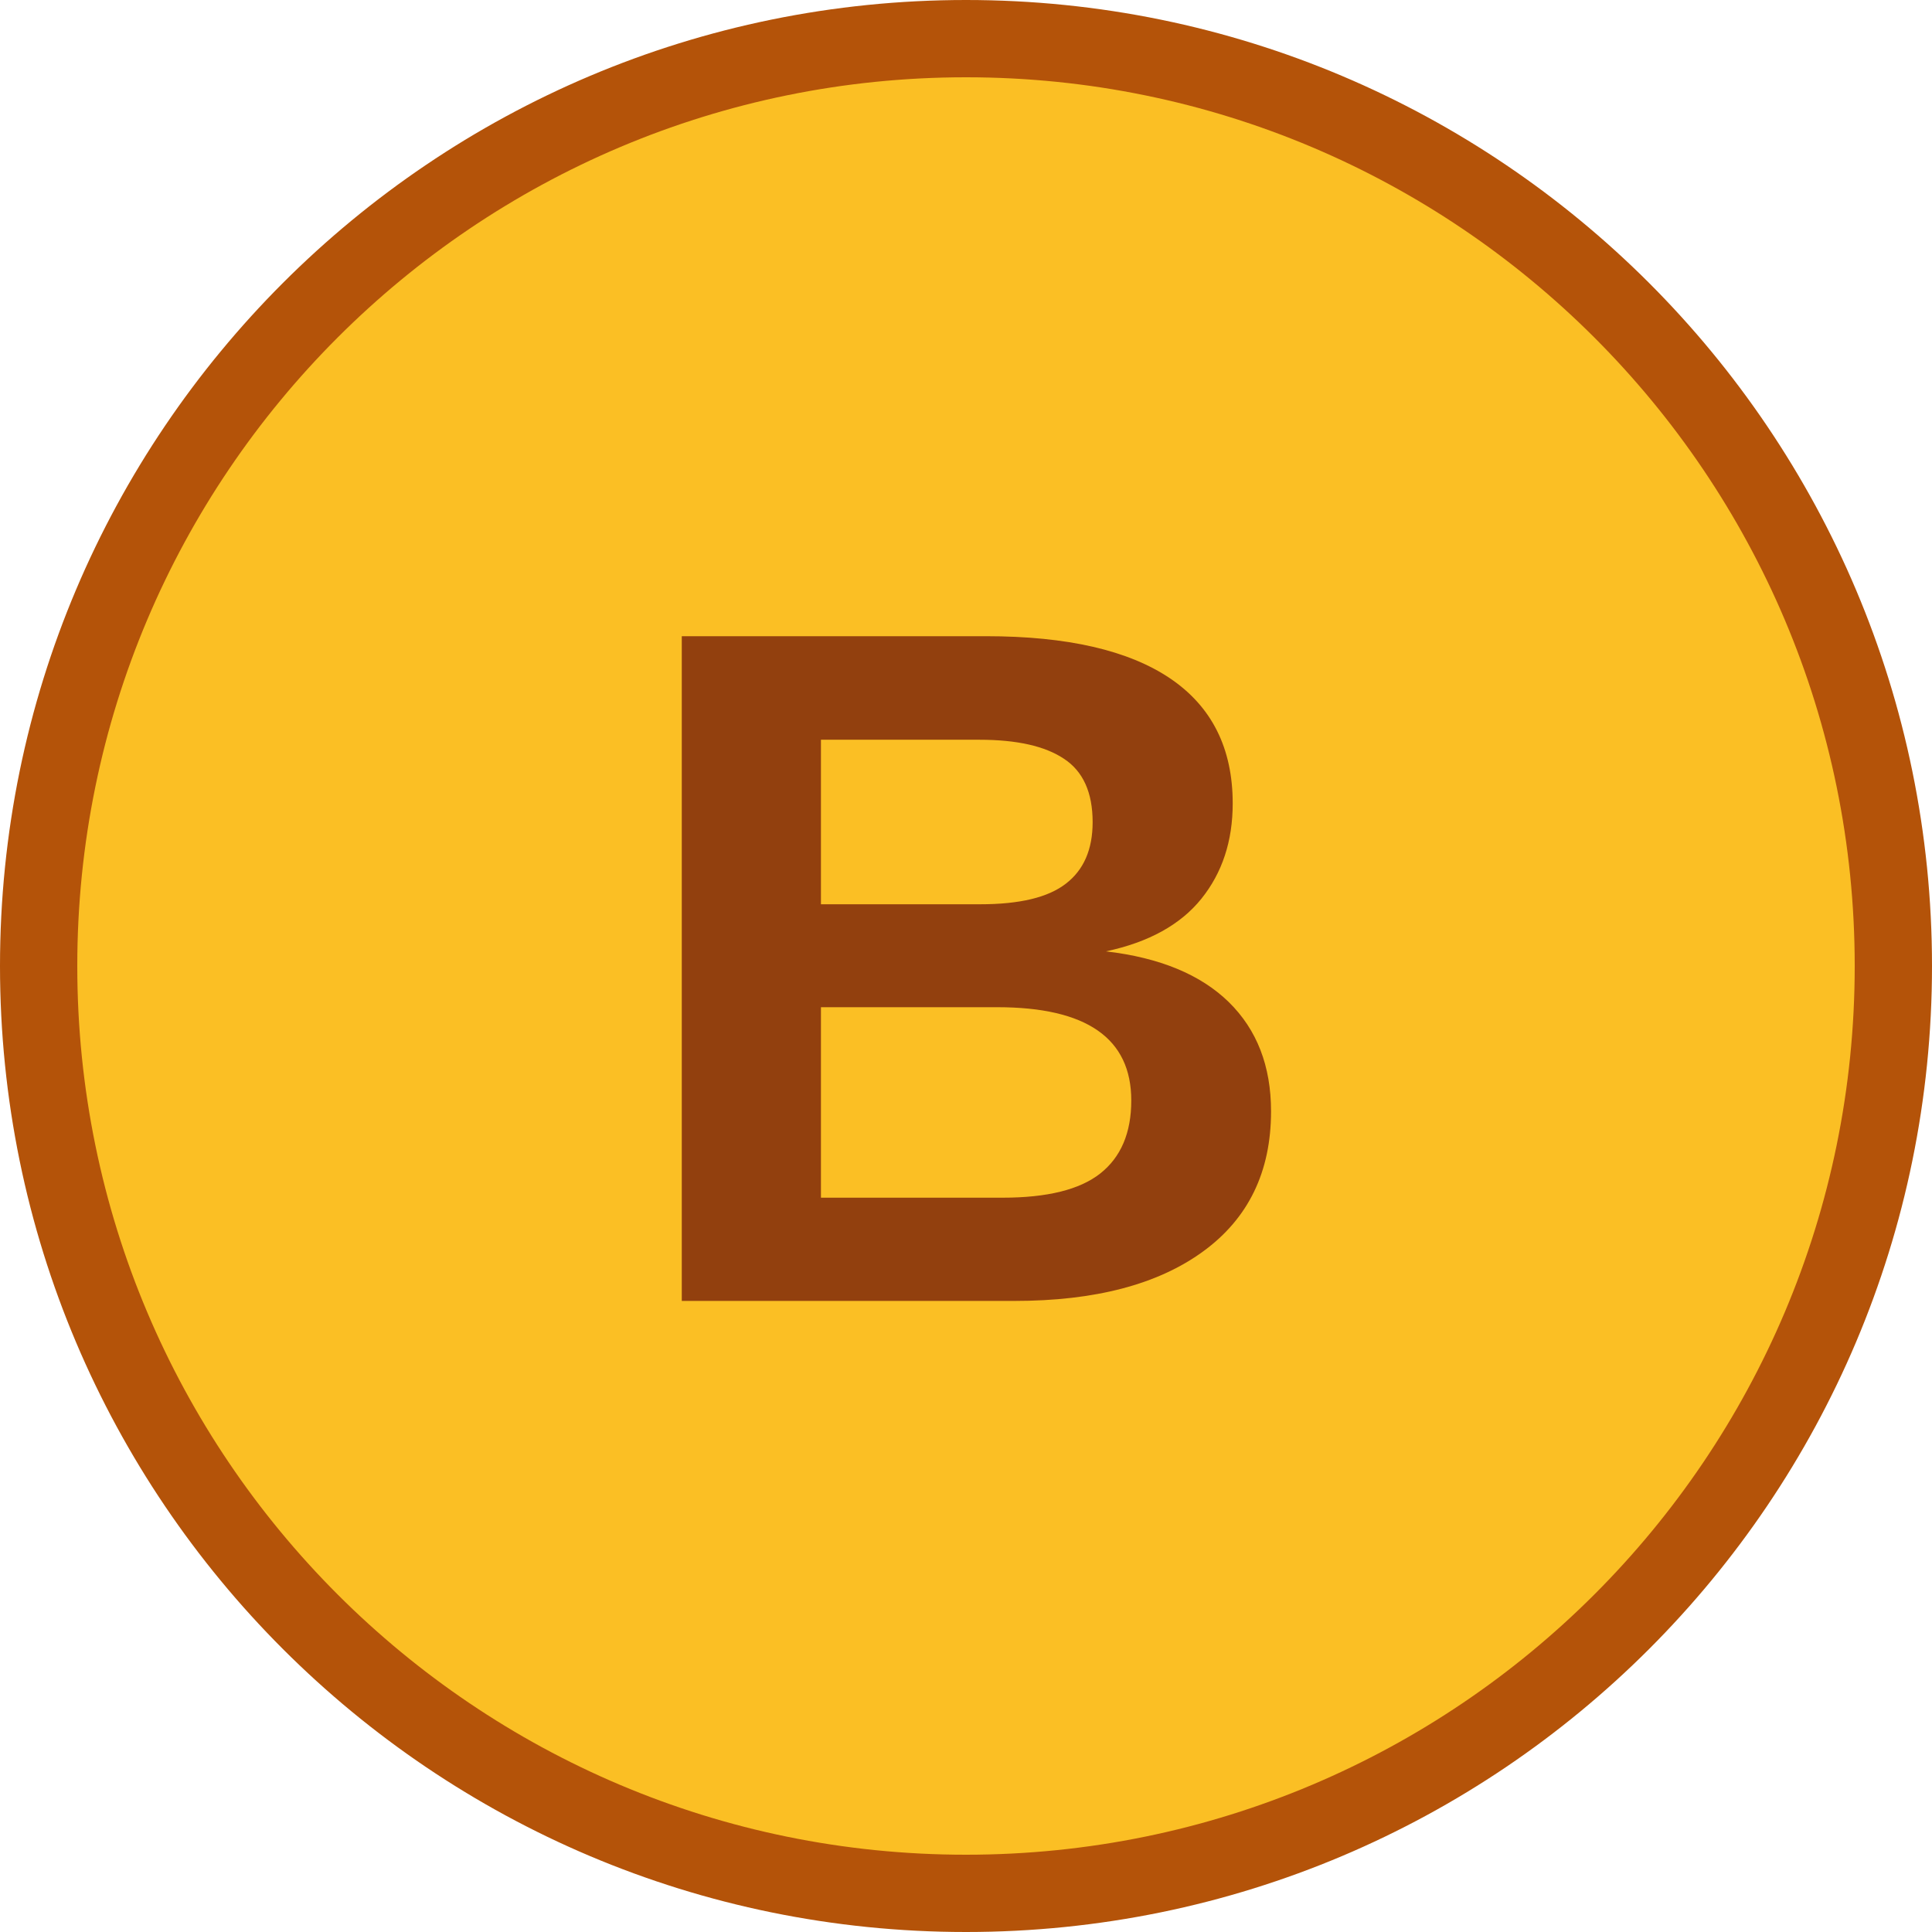
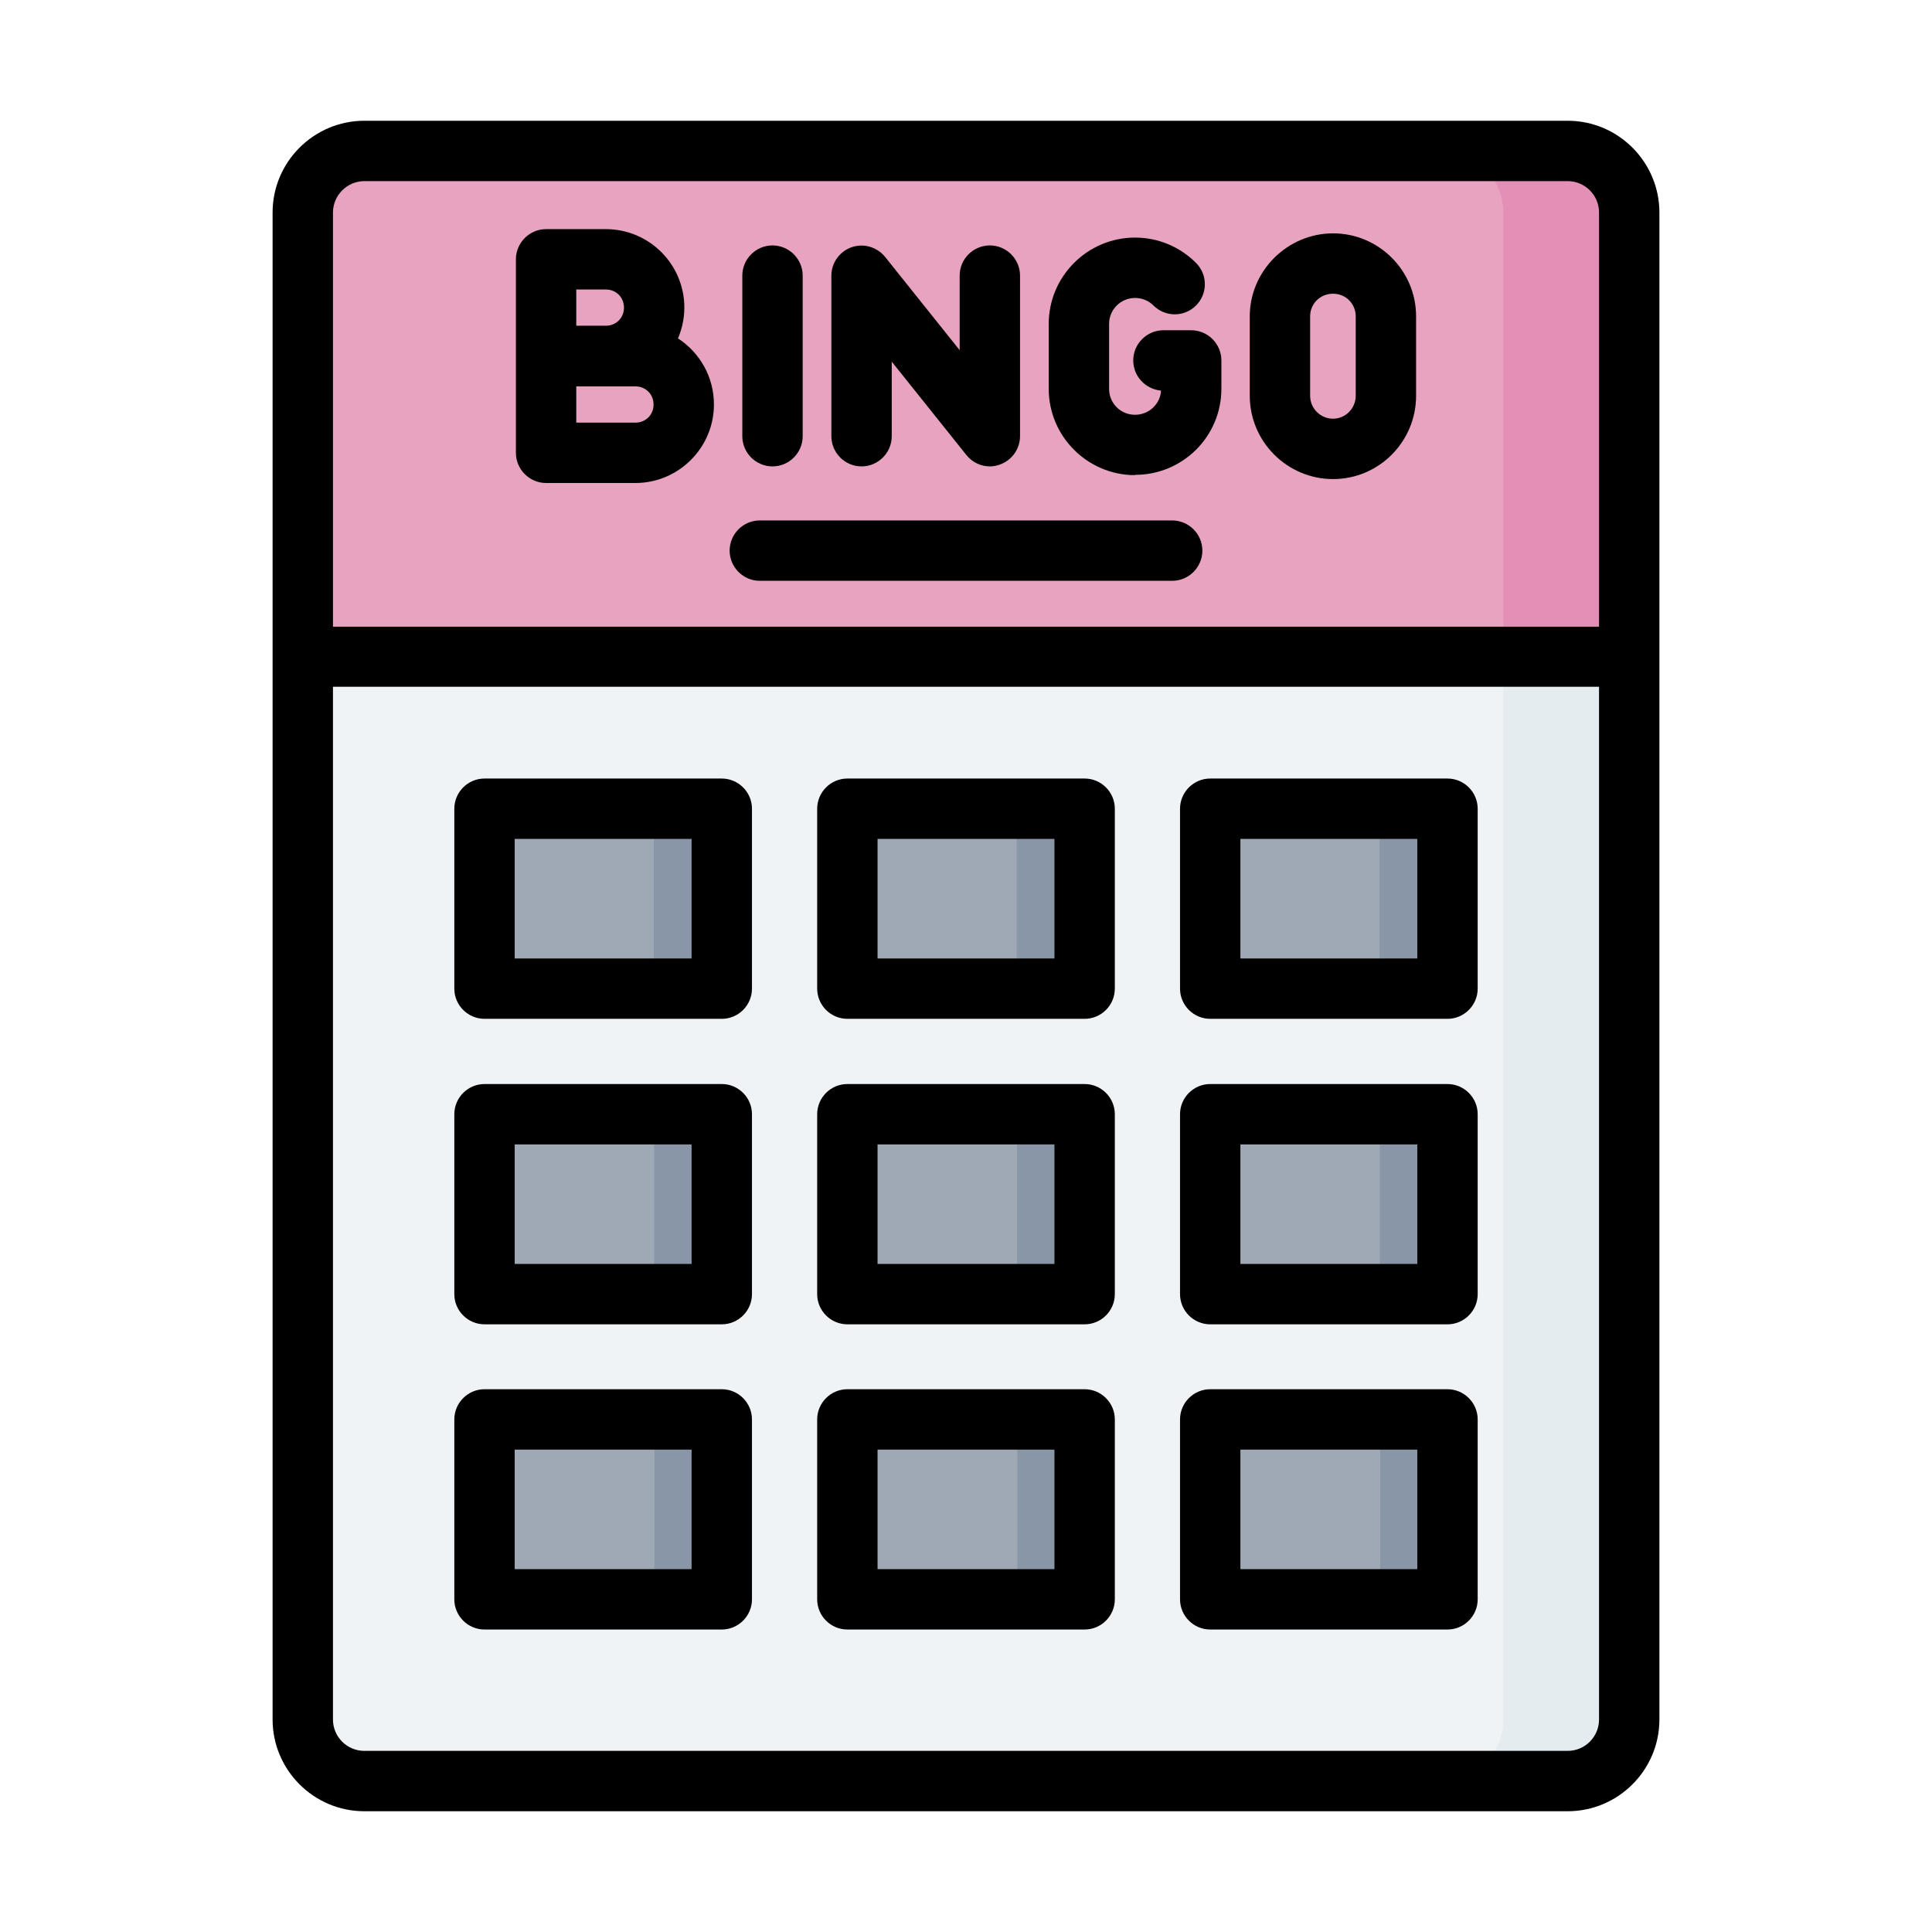
- <svg xmlns="http://www.w3.org/2000/svg" width="100" height="100" viewBox="0 0 100 100" fill="none">
-   <circle cx="50" cy="50" r="48" fill="#FBBF24" stroke="#B45309" stroke-width="4" />
-   <text x="50%" y="50%" dominant-baseline="central" text-anchor="middle" font-family="Arial, sans-serif" font-size="50" font-weight="bold" fill="#92400E">
- B
- </text>
+ <svg xmlns="http://www.w3.org/2000/svg" width="800px" height="800px" viewBox="0 0 64 64">
+   <g id="a" />
+   <g id="b" />
+   <g id="c" />
+   <g id="d" />
+   <g id="e" />
+   <g id="f">
+     <path d="M12.07,5c-1.13,0-2.04,.91-2.04,2.04v14.72l20.63,3.94,23.31-3.94V7.04c0-1.13-.91-2.04-2.04-2.04H12.07Z" fill="#e8a3c1" fill-rule="evenodd" />
+     <path d="M53.97,21.75H10.03V56.96c0,1.13,.91,2.04,2.04,2.04H51.94c1.13,0,2.04-.91,2.04-2.04V21.75Z" fill="#f0f3f5" fill-rule="evenodd" />
+     <rect fill="#9fa9b6" height="5.96" width="7.86" x="40.09" y="47.02" />
+     <rect fill="#9fa9b6" height="5.96" width="7.86" x="28.07" y="47.02" />
+     <rect fill="#9fa9b6" height="5.96" width="7.86" x="16.05" y="47.02" />
+     <rect fill="#9fa9b6" height="5.96" width="7.86" x="40.09" y="36.91" />
+     <rect fill="#9fa9b6" height="5.96" width="7.86" x="28.07" y="36.91" />
+     <rect fill="#9fa9b6" height="5.96" width="7.86" x="16.05" y="36.91" />
+     <rect fill="#9fa9b6" height="5.96" width="7.86" x="40.09" y="26.79" />
+     <rect fill="#9fa9b6" height="5.96" width="7.86" x="28.07" y="26.79" />
+     <rect fill="#9fa9b6" height="5.96" width="7.86" x="16.05" y="26.79" />
+     <path d="M47.76,5c1.13,0,2.04,.91,2.04,2.04v15.42l4.17-.71V7.04c0-1.13-.91-2.04-2.04-2.04h-4.17Z" fill="#e38fb6" fill-rule="evenodd" />
+     <path d="M49.8,21.75V56.96c0,1.13-.91,2.04-2.04,2.04h4.17c1.13,0,2.04-.91,2.04-2.04V21.75h-4.17Z" fill="#e4ecf0" fill-rule="evenodd" />
+     <path d="M45.72,52.97h2.22v-5.96h-2.22v5.96Zm-12.02,0h2.22v-5.96h-2.22v5.96Zm-12.02,0h2.22v-5.96h-2.22v5.96Zm24.03-10.11h2.22v-5.96h-2.22v5.96Zm-12.02,0h2.22v-5.96h-2.22v5.96Zm-12.02,0h2.22v-5.96h-2.22v5.96Zm24.03-10.11h2.22v-5.96h-2.22v5.96Zm-12.02,0h2.22v-5.96h-2.22v5.96Zm-12.02,0h2.22v-5.96h-2.22v5.96Z" fill="#8996a8" fill-rule="evenodd" />
+     <path d="M9.03,7.04V56.96c0,1.67,1.36,3.04,3.04,3.04H51.93c1.67,0,3.04-1.36,3.04-3.04V7.04c0-1.67-1.36-3.04-3.04-3.04H12.07c-1.67,0-3.04,1.36-3.04,3.04ZM51.93,58H12.07c-.57,0-1.04-.46-1.04-1.04V22.75H52.97V56.96c0,.57-.46,1.04-1.04,1.04ZM12.07,6H51.93c.57,0,1.04,.46,1.04,1.04v13.72H11.03V7.04c0-.57,.47-1.04,1.04-1.04Z" />
+     <path d="M47.95,46.02h-7.86c-.55,0-1,.45-1,1v5.96c0,.55,.45,1,1,1h7.86c.55,0,1-.45,1-1v-5.96c0-.55-.45-1-1-1Zm-1,5.96h-5.86v-3.96h5.86v3.96Z" />
+     <path d="M35.93,46.02h-7.86c-.55,0-1,.45-1,1v5.96c0,.55,.45,1,1,1h7.86c.55,0,1-.45,1-1v-5.96c0-.55-.45-1-1-1Zm-1,5.96h-5.86v-3.96h5.86v3.96Z" />
+     <path d="M23.91,46.02h-7.86c-.55,0-1,.45-1,1v5.96c0,.55,.45,1,1,1h7.86c.55,0,1-.45,1-1v-5.96c0-.55-.45-1-1-1Zm-1,5.96h-5.86v-3.96h5.86v3.96Z" />
+     <path d="M47.95,35.91h-7.86c-.55,0-1,.45-1,1v5.96c0,.55,.45,1,1,1h7.86c.55,0,1-.45,1-1v-5.96c0-.55-.45-1-1-1Zm-1,5.96h-5.86v-3.96h5.86v3.96Z" />
+     <path d="M35.93,35.91h-7.86c-.55,0-1,.45-1,1v5.96c0,.55,.45,1,1,1h7.86c.55,0,1-.45,1-1v-5.96c0-.55-.45-1-1-1Zm-1,5.96h-5.86v-3.96h5.86v3.96Z" />
+     <path d="M23.91,35.91h-7.86c-.55,0-1,.45-1,1v5.96c0,.55,.45,1,1,1h7.86c.55,0,1-.45,1-1v-5.96c0-.55-.45-1-1-1Zm-1,5.96h-5.86v-3.96h5.86v3.96Z" />
+     <path d="M47.95,25.79h-7.86c-.55,0-1,.45-1,1v5.96c0,.55,.45,1,1,1h7.86c.55,0,1-.45,1-1v-5.96c0-.55-.45-1-1-1Zm-1,5.96h-5.86v-3.96h5.86v3.96Z" />
+     <path d="M35.93,25.79h-7.86c-.55,0-1,.45-1,1v5.96c0,.55,.45,1,1,1h7.86c.55,0,1-.45,1-1v-5.96c0-.55-.45-1-1-1Zm-1,5.96h-5.86v-3.96h5.86v3.96Z" />
+     <path d="M23.91,25.79h-7.86c-.55,0-1,.45-1,1v5.96c0,.55,.45,1,1,1h7.86c.55,0,1-.45,1-1v-5.96c0-.55-.45-1-1-1Zm-1,5.96h-5.86v-3.96h5.86v3.96Z" />
+     <path d="M18.09,16h2.96c1.43,0,2.6-1.17,2.6-2.6,0-.92-.47-1.72-1.19-2.19,.13-.31,.21-.66,.21-1.02,0-1.44-1.17-2.6-2.6-2.6h-1.98c-.55,0-1,.45-1,1v6.41c0,.55,.45,1,1,1Zm1-6.41h.98c.34,0,.6,.26,.6,.6s-.26,.6-.6,.6h-.98v-1.21Zm0,3.21h1.96c.34,0,.6,.26,.6,.6s-.26,.6-.6,.6h-1.96v-1.21Z" />
+     <path d="M25.59,15.45c.55,0,1-.45,1-1v-5.32c0-.55-.45-1-1-1s-1,.45-1,1v5.32c0,.55,.45,1,1,1Z" />
+     <path d="M28.54,15.45c.55,0,1-.45,1-1v-2.47l2.47,3.09c.19,.24,.48,.38,.78,.38,.11,0,.22-.02,.33-.06,.4-.14,.67-.52,.67-.94v-5.32c0-.55-.45-1-1-1s-1,.45-1,1v2.47l-2.47-3.09c-.27-.33-.71-.46-1.11-.32-.4,.14-.67,.52-.67,.94v5.32c0,.55,.45,1,1,1Z" />
+     <path d="M37.6,15.73c.77,0,1.48-.3,2.02-.83,.54-.54,.84-1.26,.84-2.02v-.94c0-.55-.45-1-1-1h-.92c-.55,0-1,.45-1,1,0,.52,.4,.95,.92,1-.01,.21-.1,.4-.25,.55-.16,.16-.38,.25-.61,.25-.48,0-.86-.38-.86-.86v-2.15c0-.47,.38-.86,.86-.86,.23,0,.45,.09,.61,.25,.39,.39,1.02,.39,1.41,0s.39-1.02,0-1.41c-.54-.54-1.26-.84-2.02-.84-1.57,0-2.86,1.28-2.86,2.86v2.15c0,1.57,1.28,2.86,2.86,2.86Z" />
+     <path d="M44.16,15.87c1.52,0,2.75-1.24,2.75-2.76v-2.63c0-1.52-1.24-2.75-2.75-2.75s-2.76,1.24-2.76,2.75v2.63c0,1.52,1.24,2.76,2.76,2.76Zm-.76-5.39c0-.42,.33-.75,.76-.75s.75,.34,.75,.75v2.63c0,.42-.34,.76-.75,.76s-.76-.33-.76-.76v-2.63Z" />
+     <path d="M25.17,19.24h13.66c.55,0,1-.45,1-1s-.45-1-1-1h-13.66c-.55,0-1,.45-1,1s.45,1,1,1Z" />
+   </g>
+   <g id="g" />
+   <g id="h" />
+   <g id="i" />
+   <g id="j" />
+   <g id="k" />
+   <g id="l" />
+   <g id="m" />
+   <g id="n" />
+   <g id="o" />
+   <g id="p" />
+   <g id="q" />
+   <g id="r" />
+   <g id="s" />
+   <g id="t" />
+   <g id="u" />
+   <g id="v" />
+   <g id="w" />
+   <g id="x" />
+   <g id="y" />
+   <g id="a`" />
+   <g id="aa" />
+   <g id="ab" />
+   <g id="ac" />
+   <g id="ad" />
+   <g id="ae" />
+   <g id="af" />
+   <g id="ag" />
+   <g id="ah" />
+   <g id="ai" />
+   <g id="aj" />
+   <g id="ak" />
+   <g id="al" />
+   <g id="am" />
+   <g id="an" />
+   <g id="ao" />
+   <g id="ap" />
+   <g id="aq" />
+   <g id="ar" />
+   <g id="as" />
+   <g id="at" />
+   <g id="au" />
+   <g id="av" />
+   <g id="aw" />
+   <g id="ax" />
</svg>
